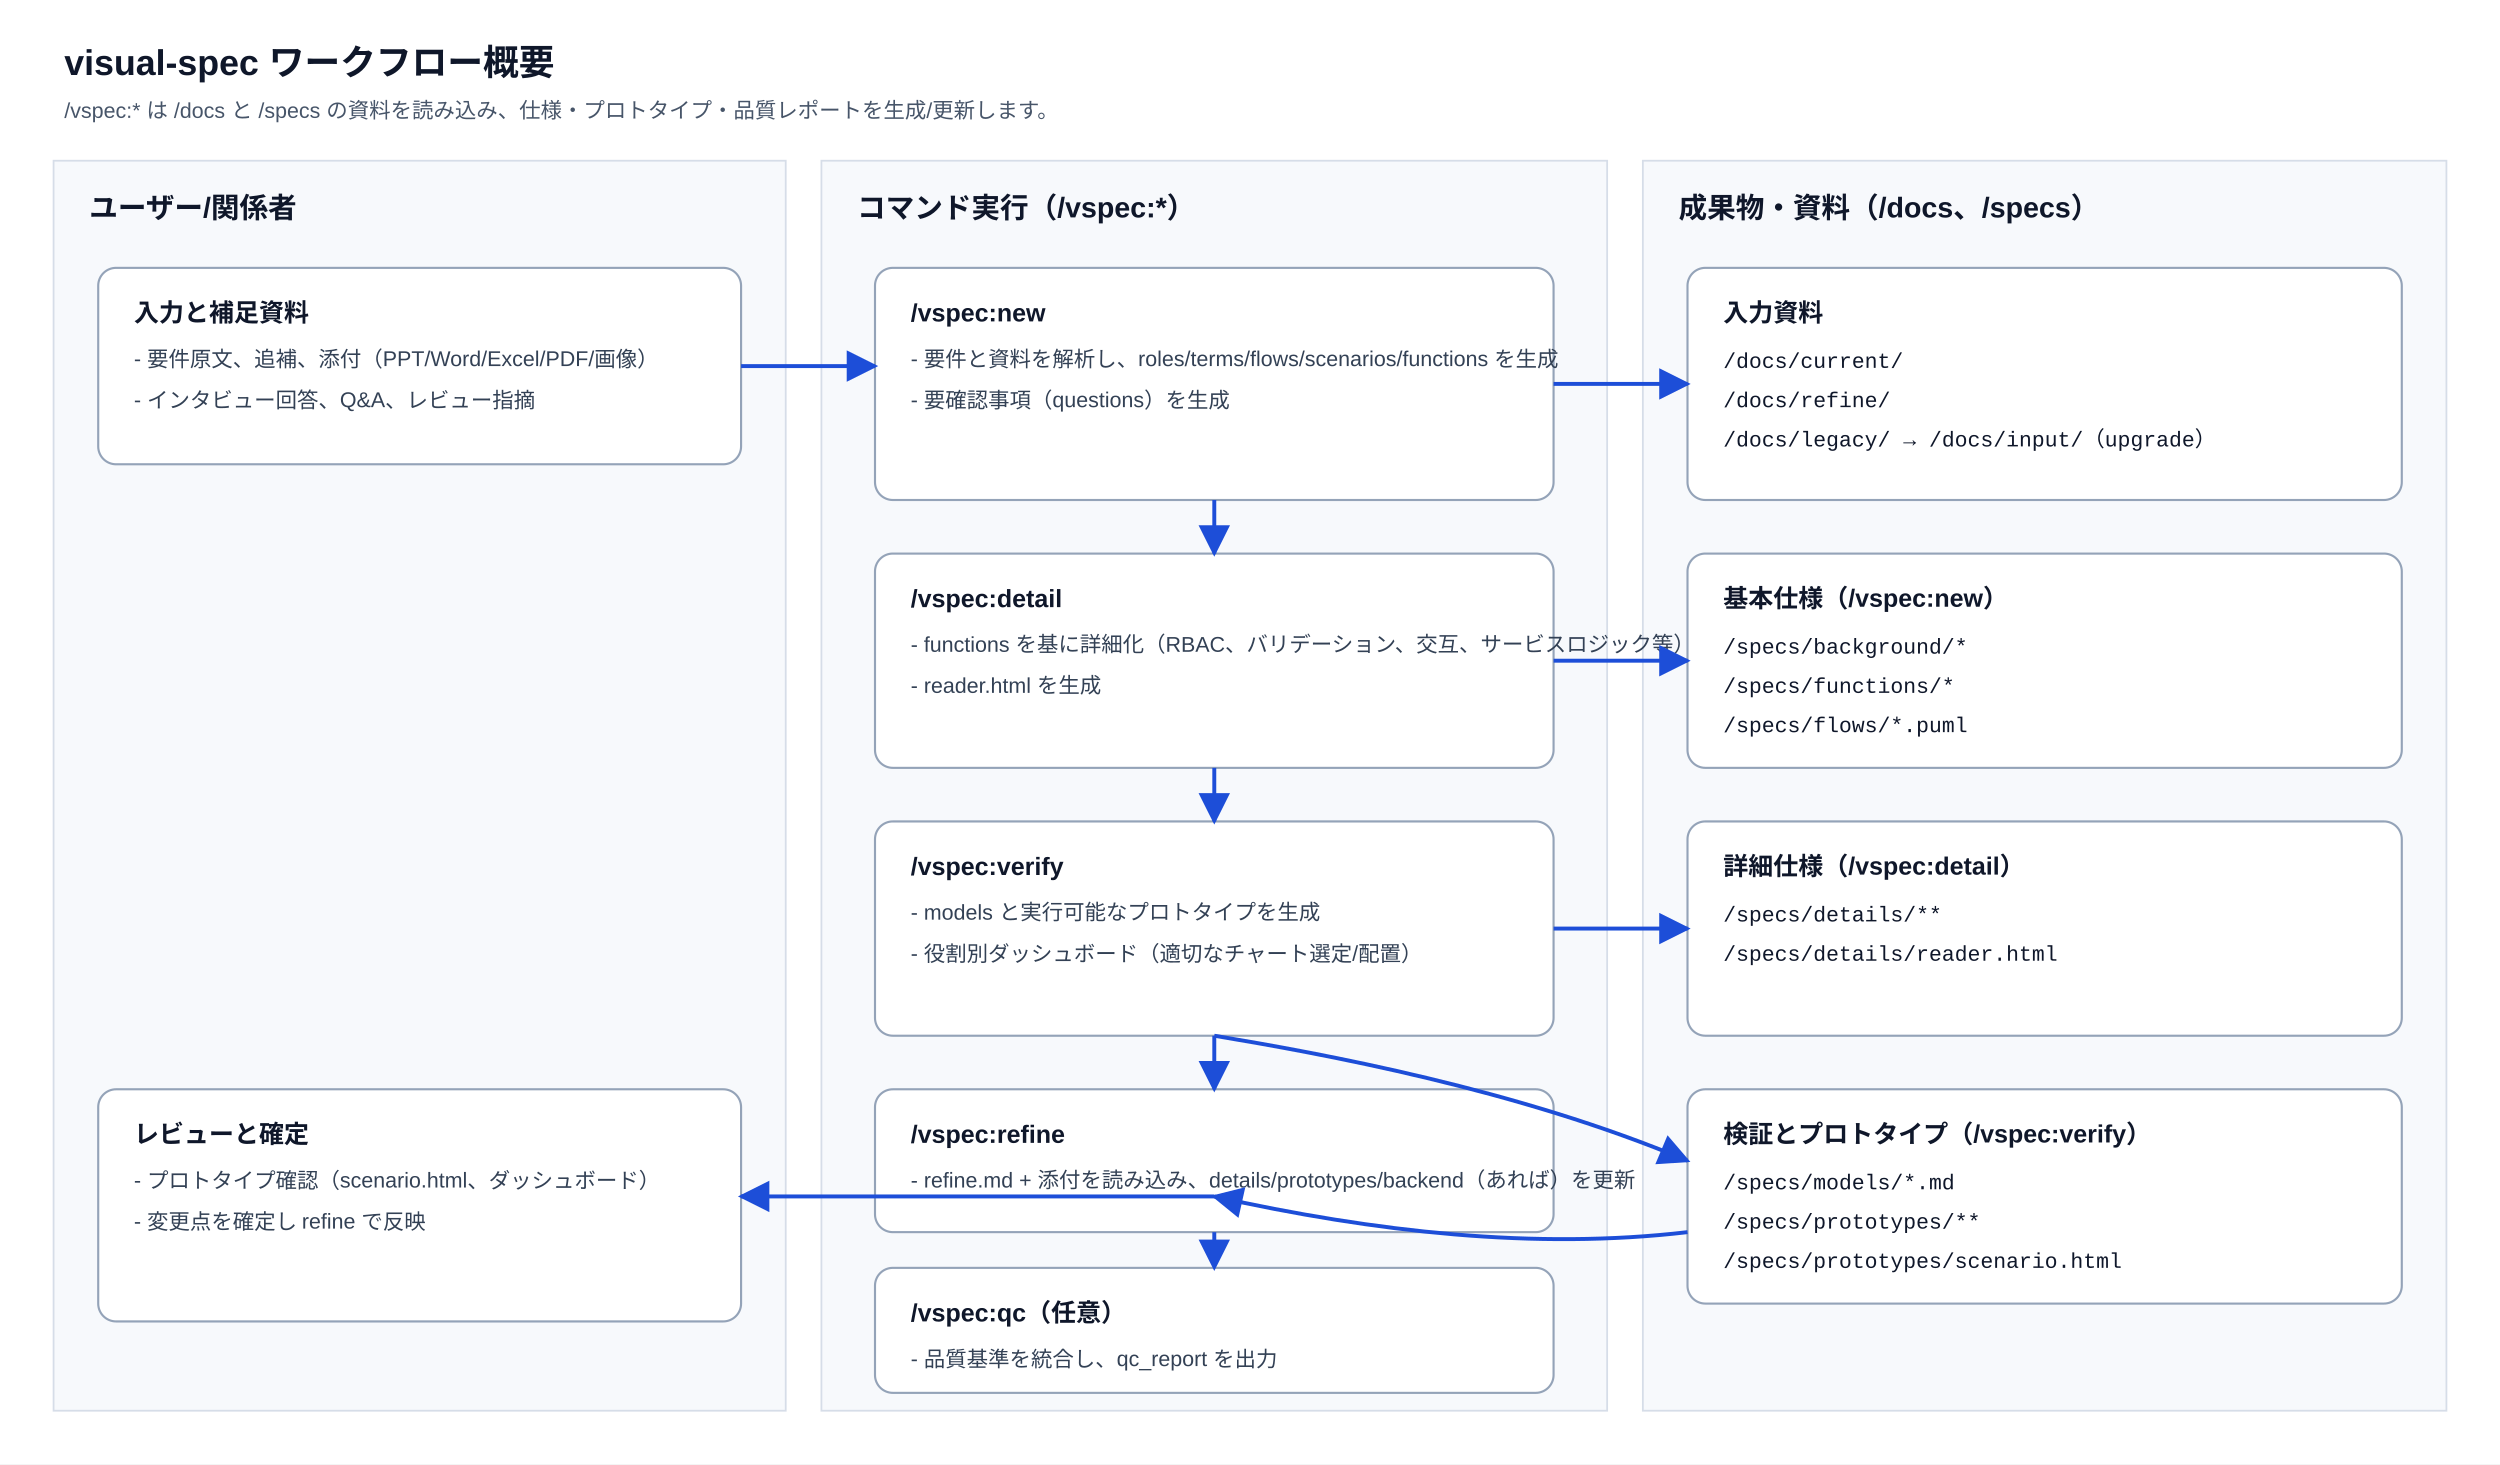
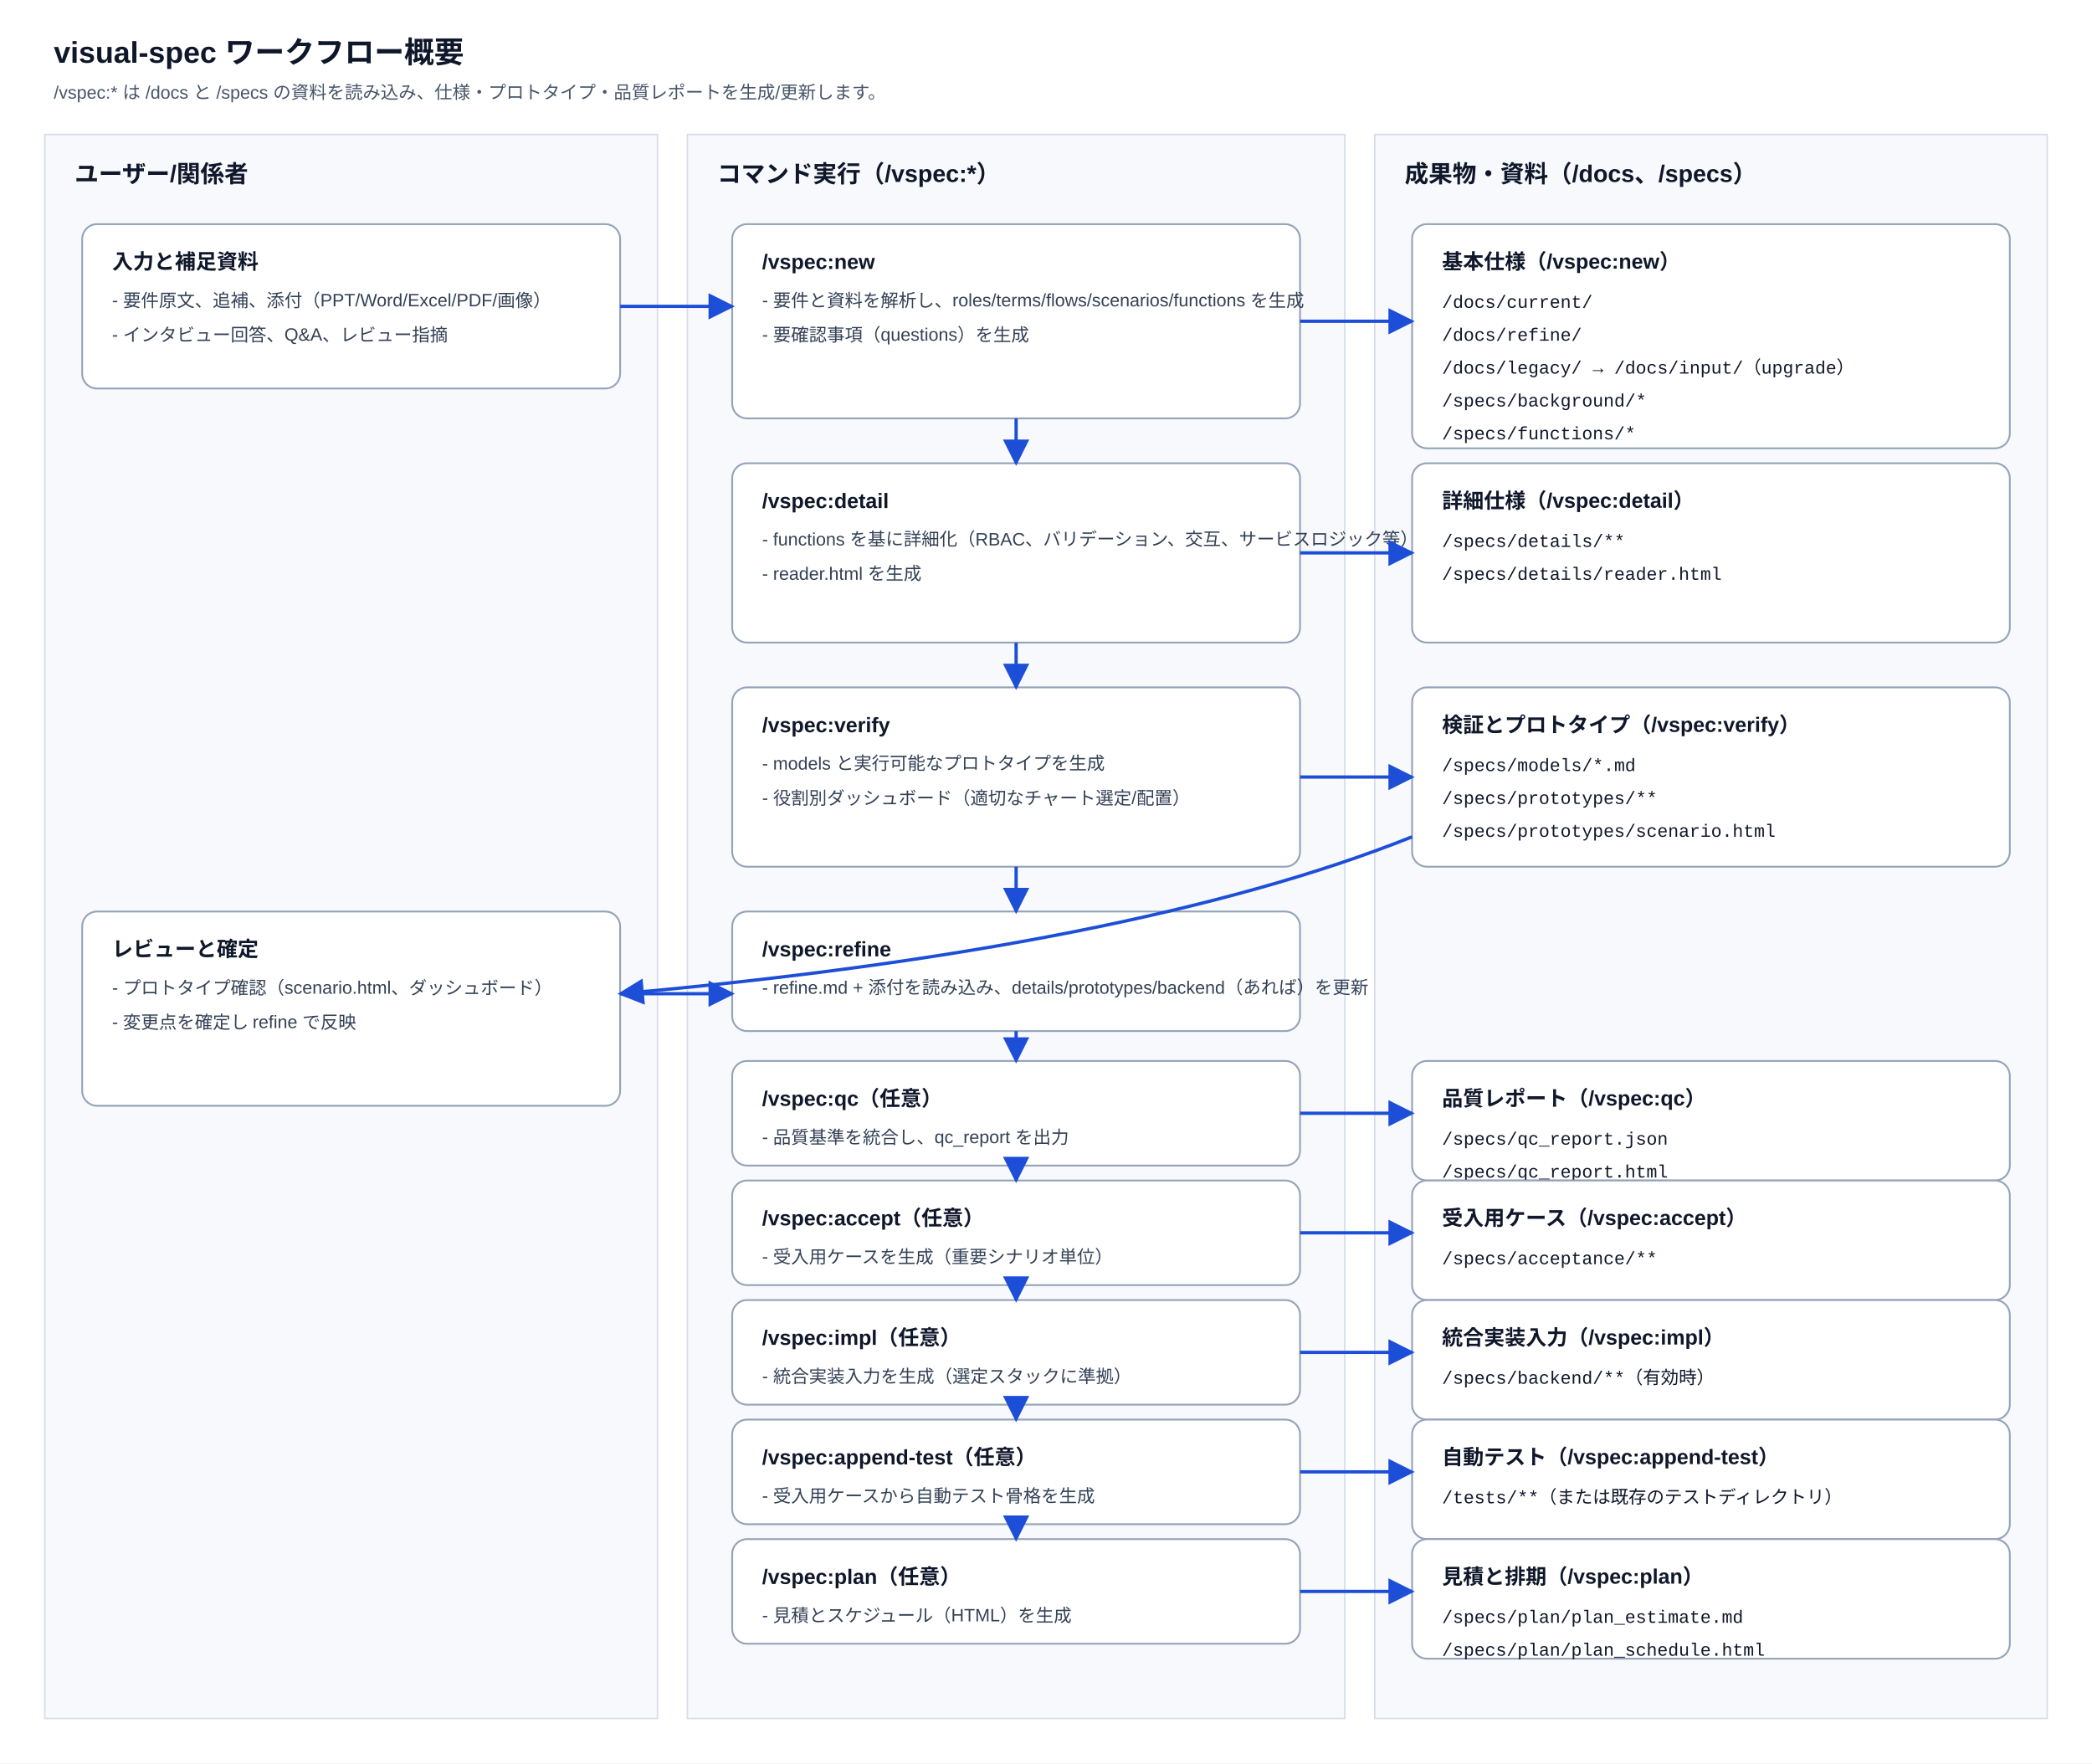
- <svg xmlns="http://www.w3.org/2000/svg" width="1400" height="820" viewBox="0 0 1400 820">
+ <svg xmlns="http://www.w3.org/2000/svg" width="1400" height="1180" viewBox="0 0 1400 1180">
  <defs>
    <style>
      .bg { fill: #ffffff; }
      .lane { fill: #f7f9fc; stroke: #d6dde8; stroke-width: 1; }
      .laneTitle { font: 600 16px -apple-system, BlinkMacSystemFont, "Segoe UI", Arial, "Hiragino Sans", "Noto Sans JP", sans-serif; fill: #0f172a; }
      .title { font: 700 20px -apple-system, BlinkMacSystemFont, "Segoe UI", Arial, "Hiragino Sans", "Noto Sans JP", sans-serif; fill: #0f172a; }
      .box { fill: #ffffff; stroke: #94a3b8; stroke-width: 1.2; rx: 10; }
      .boxTitle { font: 700 14px -apple-system, BlinkMacSystemFont, "Segoe UI", Arial, "Hiragino Sans", "Noto Sans JP", sans-serif; fill: #0f172a; }
      .boxText { font: 12px -apple-system, BlinkMacSystemFont, "Segoe UI", Arial, "Hiragino Sans", "Noto Sans JP", sans-serif; fill: #334155; }
      .path { font: 12px ui-monospace, SFMono-Regular, Menlo, Monaco, Consolas, "Liberation Mono", monospace; fill: #0f172a; }
      .note { font: 12px -apple-system, BlinkMacSystemFont, "Segoe UI", Arial, "Hiragino Sans", "Noto Sans JP", sans-serif; fill: #475569; }
      .arrow { stroke: #1d4ed8; stroke-width: 2.2; fill: none; }
      .dash { stroke-dasharray: 6 6; }
    </style>
    <marker id="arrowHead" viewBox="0 0 10 10" refX="9" refY="5" markerWidth="8" markerHeight="8" orient="auto-start-reverse">
      <path d="M 0 0 L 10 5 L 0 10 z" fill="#1d4ed8" />
    </marker>
  </defs>
-   <rect class="bg" x="0" y="0" width="1400" height="820" />
+   <rect class="bg" x="0" y="0" width="1400" height="1180" />
  <text class="title" x="36" y="42">visual-spec ワークフロー概要</text>
  <text class="note" x="36" y="66">/vspec:* は /docs と /specs の資料を読み込み、仕様・プロトタイプ・品質レポートを生成/更新します。</text>
-   <rect class="lane" x="30" y="90" width="410" height="700" />
-   <rect class="lane" x="460" y="90" width="440" height="700" />
-   <rect class="lane" x="920" y="90" width="450" height="700" />
+   <rect class="lane" x="30" y="90" width="410" height="1060" />
+   <rect class="lane" x="460" y="90" width="440" height="1060" />
+   <rect class="lane" x="920" y="90" width="450" height="1060" />
  <text class="laneTitle" x="50" y="122">ユーザー/関係者</text>
  <text class="laneTitle" x="480" y="122">コマンド実行（/vspec:*）</text>
  <text class="laneTitle" x="940" y="122">成果物・資料（/docs、/specs）</text>
  <rect class="box" x="55" y="150" width="360" height="110" rx="10" />
  <text class="boxTitle" x="75" y="180">入力と補足資料</text>
  <text class="boxText" x="75" y="205">- 要件原文、追補、添付（PPT/Word/Excel/PDF/画像）</text>
  <text class="boxText" x="75" y="228">- インタビュー回答、Q&amp;A、レビュー指摘</text>
  <rect class="box" x="55" y="610" width="360" height="130" rx="10" />
  <text class="boxTitle" x="75" y="640">レビューと確定</text>
  <text class="boxText" x="75" y="665">- プロトタイプ確認（scenario.html、ダッシュボード）</text>
  <text class="boxText" x="75" y="688">- 変更点を確定し refine で反映</text>
  <rect class="box" x="490" y="150" width="380" height="130" rx="10" />
  <text class="boxTitle" x="510" y="180">/vspec:new</text>
  <text class="boxText" x="510" y="205">- 要件と資料を解析し、roles/terms/flows/scenarios/functions を生成</text>
  <text class="boxText" x="510" y="228">- 要確認事項（questions）を生成</text>
  <rect class="box" x="490" y="310" width="380" height="120" rx="10" />
  <text class="boxTitle" x="510" y="340">/vspec:detail</text>
  <text class="boxText" x="510" y="365">- functions を基に詳細化（RBAC、バリデーション、交互、サービスロジック等）</text>
  <text class="boxText" x="510" y="388">- reader.html を生成</text>
  <rect class="box" x="490" y="460" width="380" height="120" rx="10" />
  <text class="boxTitle" x="510" y="490">/vspec:verify</text>
  <text class="boxText" x="510" y="515">- models と実行可能なプロトタイプを生成</text>
  <text class="boxText" x="510" y="538">- 役割別ダッシュボード（適切なチャート選定/配置）</text>
  <rect class="box" x="490" y="610" width="380" height="80" rx="10" />
  <text class="boxTitle" x="510" y="640">/vspec:refine</text>
  <text class="boxText" x="510" y="665">- refine.md + 添付を読み込み、details/prototypes/backend（あれば）を更新</text>
  <rect class="box" x="490" y="710" width="380" height="70" rx="10" />
  <text class="boxTitle" x="510" y="740">/vspec:qc（任意）</text>
  <text class="boxText" x="510" y="765">- 品質基準を統合し、qc_report を出力</text>
-   <rect class="box" x="945" y="150" width="400" height="130" rx="10" />
-   <text class="boxTitle" x="965" y="180">入力資料</text>
+   <rect class="box" x="490" y="790" width="380" height="70" rx="10" />
+   <text class="boxTitle" x="510" y="820">/vspec:accept（任意）</text>
+   <text class="boxText" x="510" y="845">- 受入用ケースを生成（重要シナリオ単位）</text>
+   <rect class="box" x="490" y="870" width="380" height="70" rx="10" />
+   <text class="boxTitle" x="510" y="900">/vspec:impl（任意）</text>
+   <text class="boxText" x="510" y="925">- 統合実装入力を生成（選定スタックに準拠）</text>
+   <rect class="box" x="490" y="950" width="380" height="70" rx="10" />
+   <text class="boxTitle" x="510" y="980">/vspec:append-test（任意）</text>
+   <text class="boxText" x="510" y="1005">- 受入用ケースから自動テスト骨格を生成</text>
+   <rect class="box" x="490" y="1030" width="380" height="70" rx="10" />
+   <text class="boxTitle" x="510" y="1060">/vspec:plan（任意）</text>
+   <text class="boxText" x="510" y="1085">- 見積とスケジュール（HTML）を生成</text>
+   <rect class="box" x="945" y="150" width="400" height="150" rx="10" />
+   <text class="boxTitle" x="965" y="180">基本仕様（/vspec:new）</text>
  <text class="path" x="965" y="206">/docs/current/</text>
  <text class="path" x="965" y="228">/docs/refine/</text>
  <text class="path" x="965" y="250">/docs/legacy/ → /docs/input/（upgrade）</text>
+   <text class="path" x="965" y="272">/specs/background/*</text>
+   <text class="path" x="965" y="294">/specs/functions/*</text>
  <rect class="box" x="945" y="310" width="400" height="120" rx="10" />
-   <text class="boxTitle" x="965" y="340">基本仕様（/vspec:new）</text>
-   <text class="path" x="965" y="366">/specs/background/*</text>
-   <text class="path" x="965" y="388">/specs/functions/*</text>
-   <text class="path" x="965" y="410">/specs/flows/*.puml</text>
+   <text class="boxTitle" x="965" y="340">詳細仕様（/vspec:detail）</text>
+   <text class="path" x="965" y="366">/specs/details/**</text>
+   <text class="path" x="965" y="388">/specs/details/reader.html</text>
  <rect class="box" x="945" y="460" width="400" height="120" rx="10" />
-   <text class="boxTitle" x="965" y="490">詳細仕様（/vspec:detail）</text>
-   <text class="path" x="965" y="516">/specs/details/**</text>
-   <text class="path" x="965" y="538">/specs/details/reader.html</text>
-   <rect class="box" x="945" y="610" width="400" height="120" rx="10" />
-   <text class="boxTitle" x="965" y="640">検証とプロトタイプ（/vspec:verify）</text>
-   <text class="path" x="965" y="666">/specs/models/*.md</text>
-   <text class="path" x="965" y="688">/specs/prototypes/**</text>
-   <text class="path" x="965" y="710">/specs/prototypes/scenario.html</text>
+   <text class="boxTitle" x="965" y="490">検証とプロトタイプ（/vspec:verify）</text>
+   <text class="path" x="965" y="516">/specs/models/*.md</text>
+   <text class="path" x="965" y="538">/specs/prototypes/**</text>
+   <text class="path" x="965" y="560">/specs/prototypes/scenario.html</text>
+   <rect class="box" x="945" y="710" width="400" height="80" rx="10" />
+   <text class="boxTitle" x="965" y="740">品質レポート（/vspec:qc）</text>
+   <text class="path" x="965" y="766">/specs/qc_report.json</text>
+   <text class="path" x="965" y="788">/specs/qc_report.html</text>
+   <rect class="box" x="945" y="790" width="400" height="80" rx="10" />
+   <text class="boxTitle" x="965" y="820">受入用ケース（/vspec:accept）</text>
+   <text class="path" x="965" y="846">/specs/acceptance/**</text>
+   <rect class="box" x="945" y="870" width="400" height="80" rx="10" />
+   <text class="boxTitle" x="965" y="900">統合実装入力（/vspec:impl）</text>
+   <text class="path" x="965" y="926">/specs/backend/**（有効時）</text>
+   <rect class="box" x="945" y="950" width="400" height="80" rx="10" />
+   <text class="boxTitle" x="965" y="980">自動テスト（/vspec:append-test）</text>
+   <text class="path" x="965" y="1006">/tests/**（または既存のテストディレクトリ）</text>
+   <rect class="box" x="945" y="1030" width="400" height="80" rx="10" />
+   <text class="boxTitle" x="965" y="1060">見積と排期（/vspec:plan）</text>
+   <text class="path" x="965" y="1086">/specs/plan/plan_estimate.md</text>
+   <text class="path" x="965" y="1108">/specs/plan/plan_schedule.html</text>
  <path class="arrow" marker-end="url(#arrowHead)" d="M 415 205 C 460 205, 465 205, 490 205" />
  <path class="arrow" marker-end="url(#arrowHead)" d="M 870 215 C 905 215, 920 215, 945 215" />
  <path class="arrow" marker-end="url(#arrowHead)" d="M 680 280 C 680 295, 680 300, 680 310" />
  <path class="arrow" marker-end="url(#arrowHead)" d="M 870 370 C 905 370, 920 370, 945 370" />
  <path class="arrow" marker-end="url(#arrowHead)" d="M 680 430 C 680 445, 680 450, 680 460" />
  <path class="arrow" marker-end="url(#arrowHead)" d="M 870 520 C 905 520, 920 520, 945 520" />
  <path class="arrow" marker-end="url(#arrowHead)" d="M 680 580 C 680 595, 680 600, 680 610" />
-   <path class="arrow dash" marker-end="url(#arrowHead)" d="M 680 690 C 680 702, 680 704, 680 710" />
-   <path class="arrow" marker-end="url(#arrowHead)" d="M 680 580 C 740 590, 850 610, 945 650" />
-   <path class="arrow" marker-end="url(#arrowHead)" d="M 945 690 C 860 700, 770 690, 680 670" />
-   <path class="arrow" marker-end="url(#arrowHead)" d="M 680 670 C 520 670, 440 670, 415 670" />
+   <path class="arrow dash" marker-end="url(#arrowHead)" d="M 680 690 C 680 700, 680 702, 680 710" />
+   <path class="arrow" marker-end="url(#arrowHead)" d="M 680 780 C 680 785, 680 787, 680 790" />
+   <path class="arrow" marker-end="url(#arrowHead)" d="M 680 860 C 680 865, 680 867, 680 870" />
+   <path class="arrow" marker-end="url(#arrowHead)" d="M 680 940 C 680 945, 680 947, 680 950" />
+   <path class="arrow" marker-end="url(#arrowHead)" d="M 680 1020 C 680 1025, 680 1027, 680 1030" />
+   <path class="arrow" marker-end="url(#arrowHead)" d="M 870 745 C 905 745, 920 745, 945 745" />
+   <path class="arrow" marker-end="url(#arrowHead)" d="M 870 825 C 905 825, 920 825, 945 825" />
+   <path class="arrow" marker-end="url(#arrowHead)" d="M 870 905 C 905 905, 920 905, 945 905" />
+   <path class="arrow" marker-end="url(#arrowHead)" d="M 870 985 C 905 985, 920 985, 945 985" />
+   <path class="arrow" marker-end="url(#arrowHead)" d="M 870 1065 C 905 1065, 920 1065, 945 1065" />
+   <path class="arrow" marker-end="url(#arrowHead)" d="M 945 560 C 820 610, 640 645, 415 665" />
+   <path class="arrow" marker-end="url(#arrowHead)" d="M 415 665 C 440 665, 465 665, 490 665" />
</svg>
